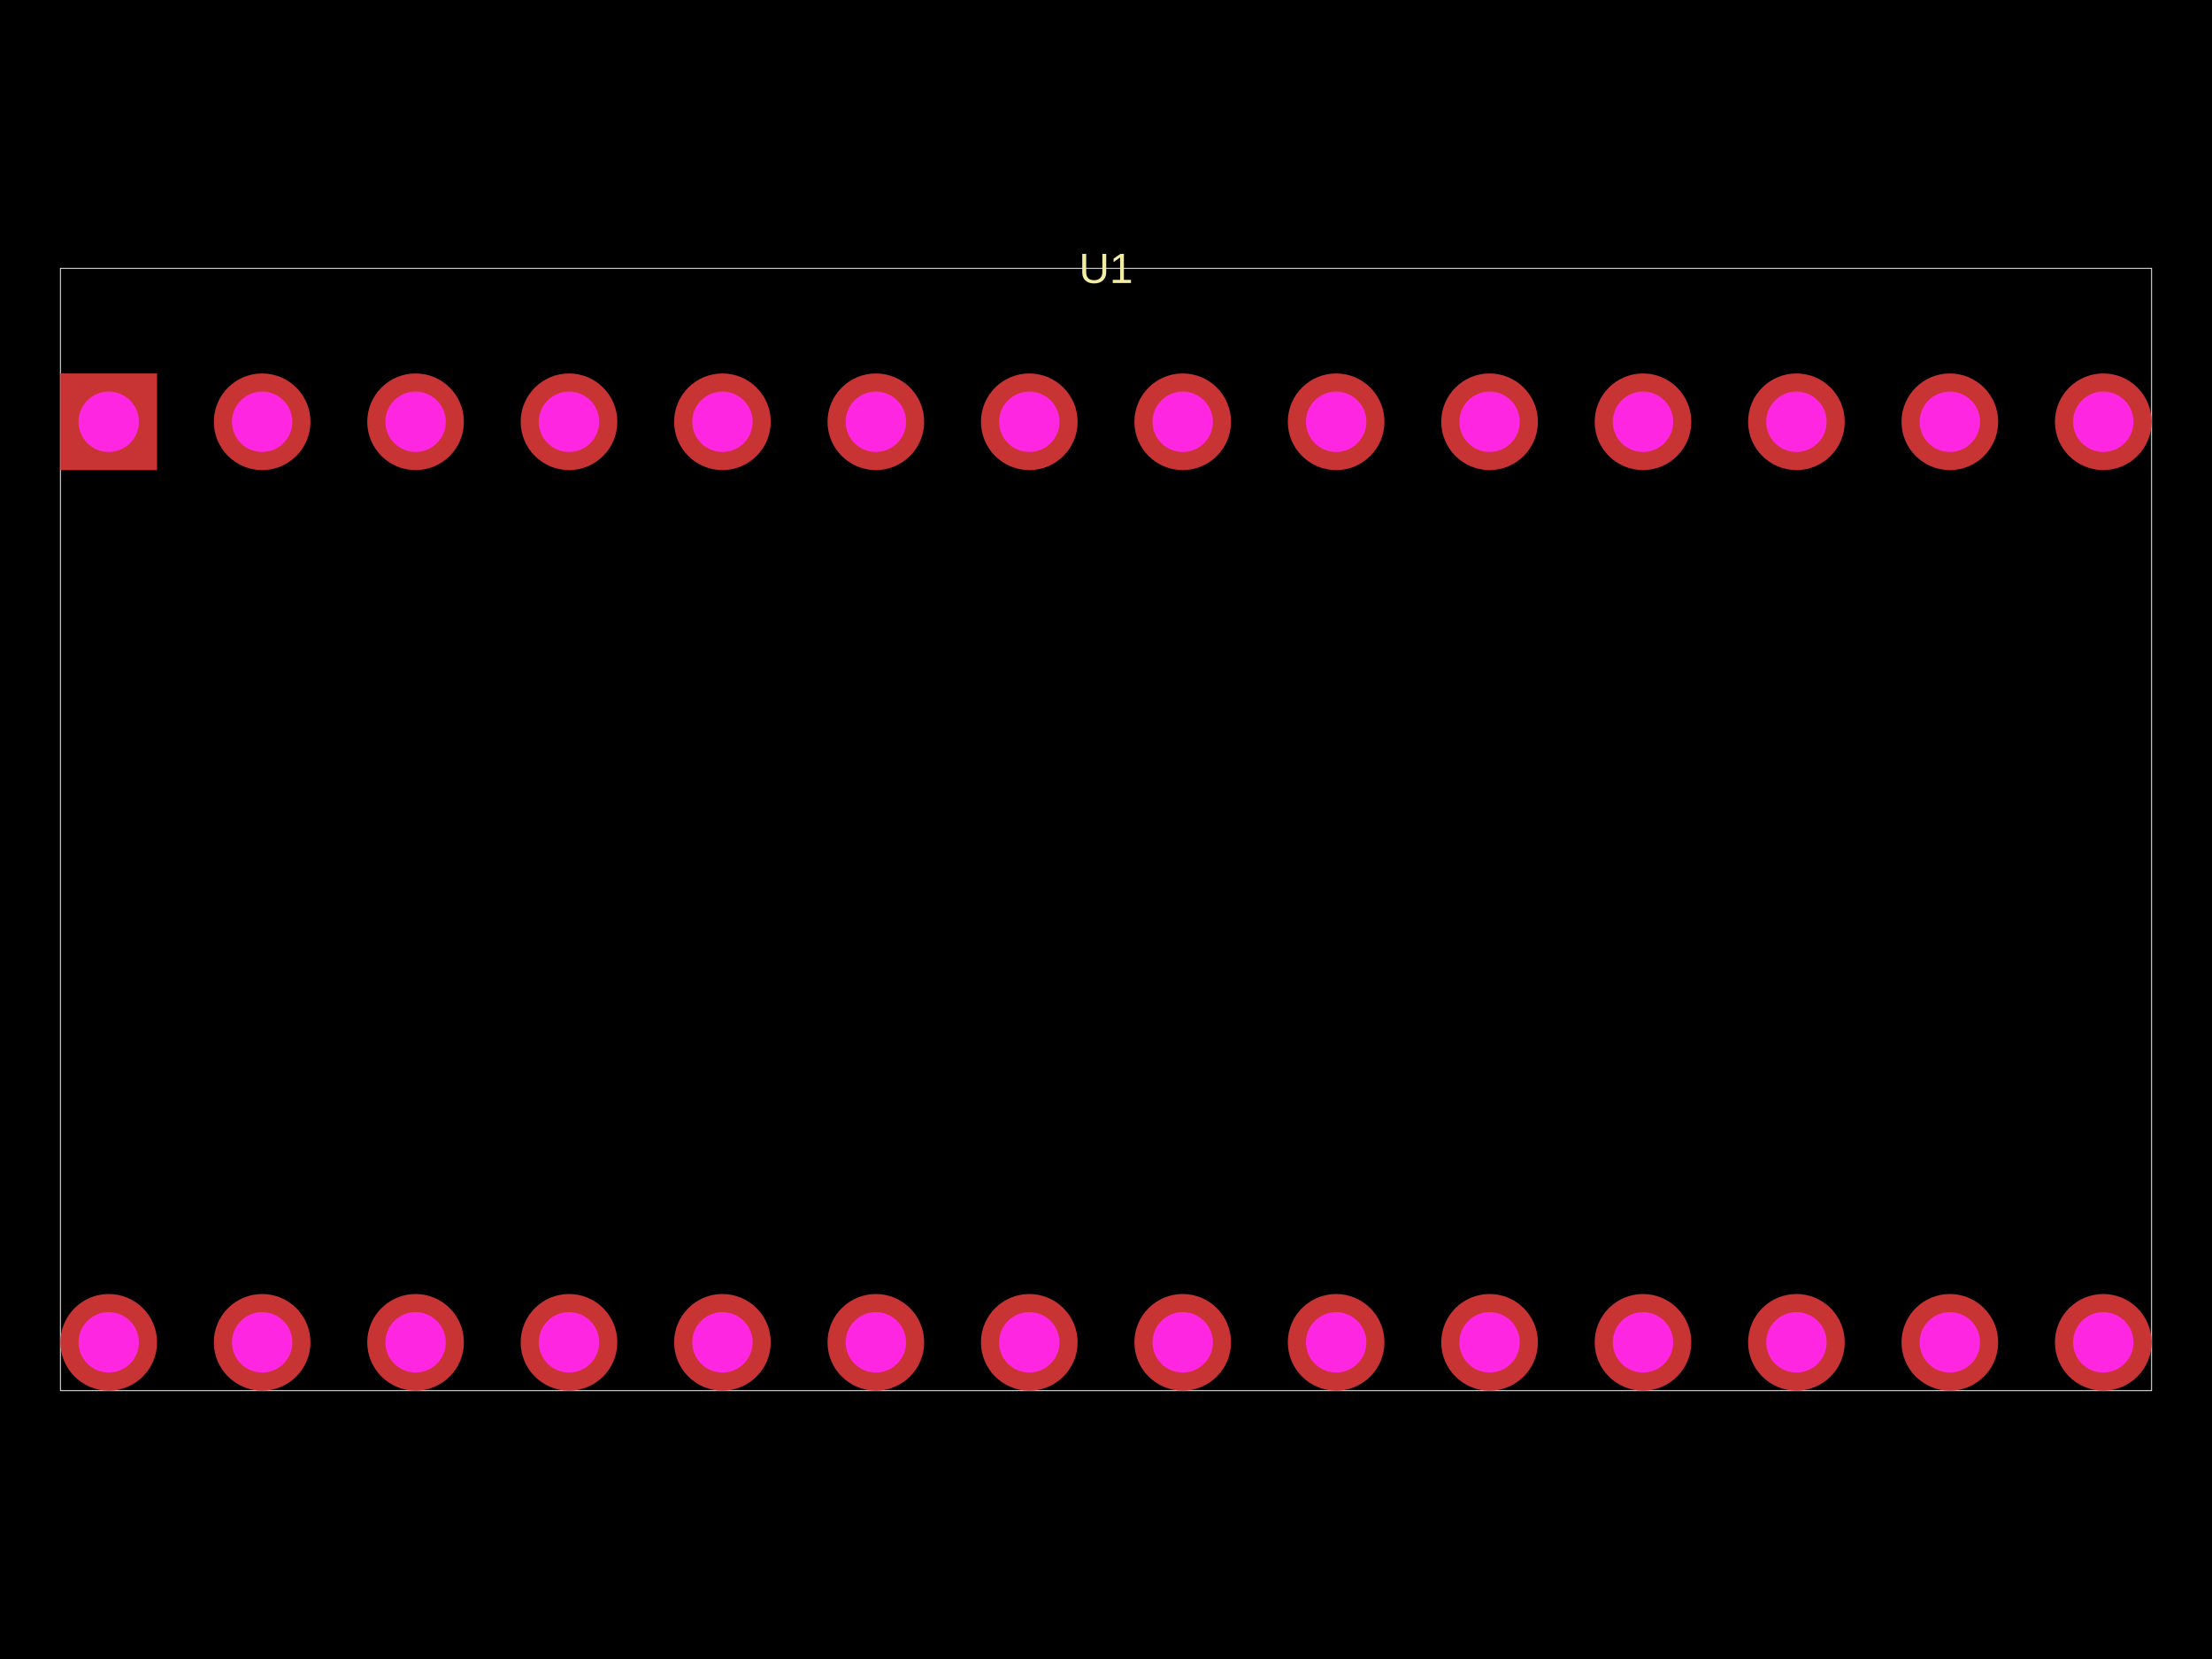
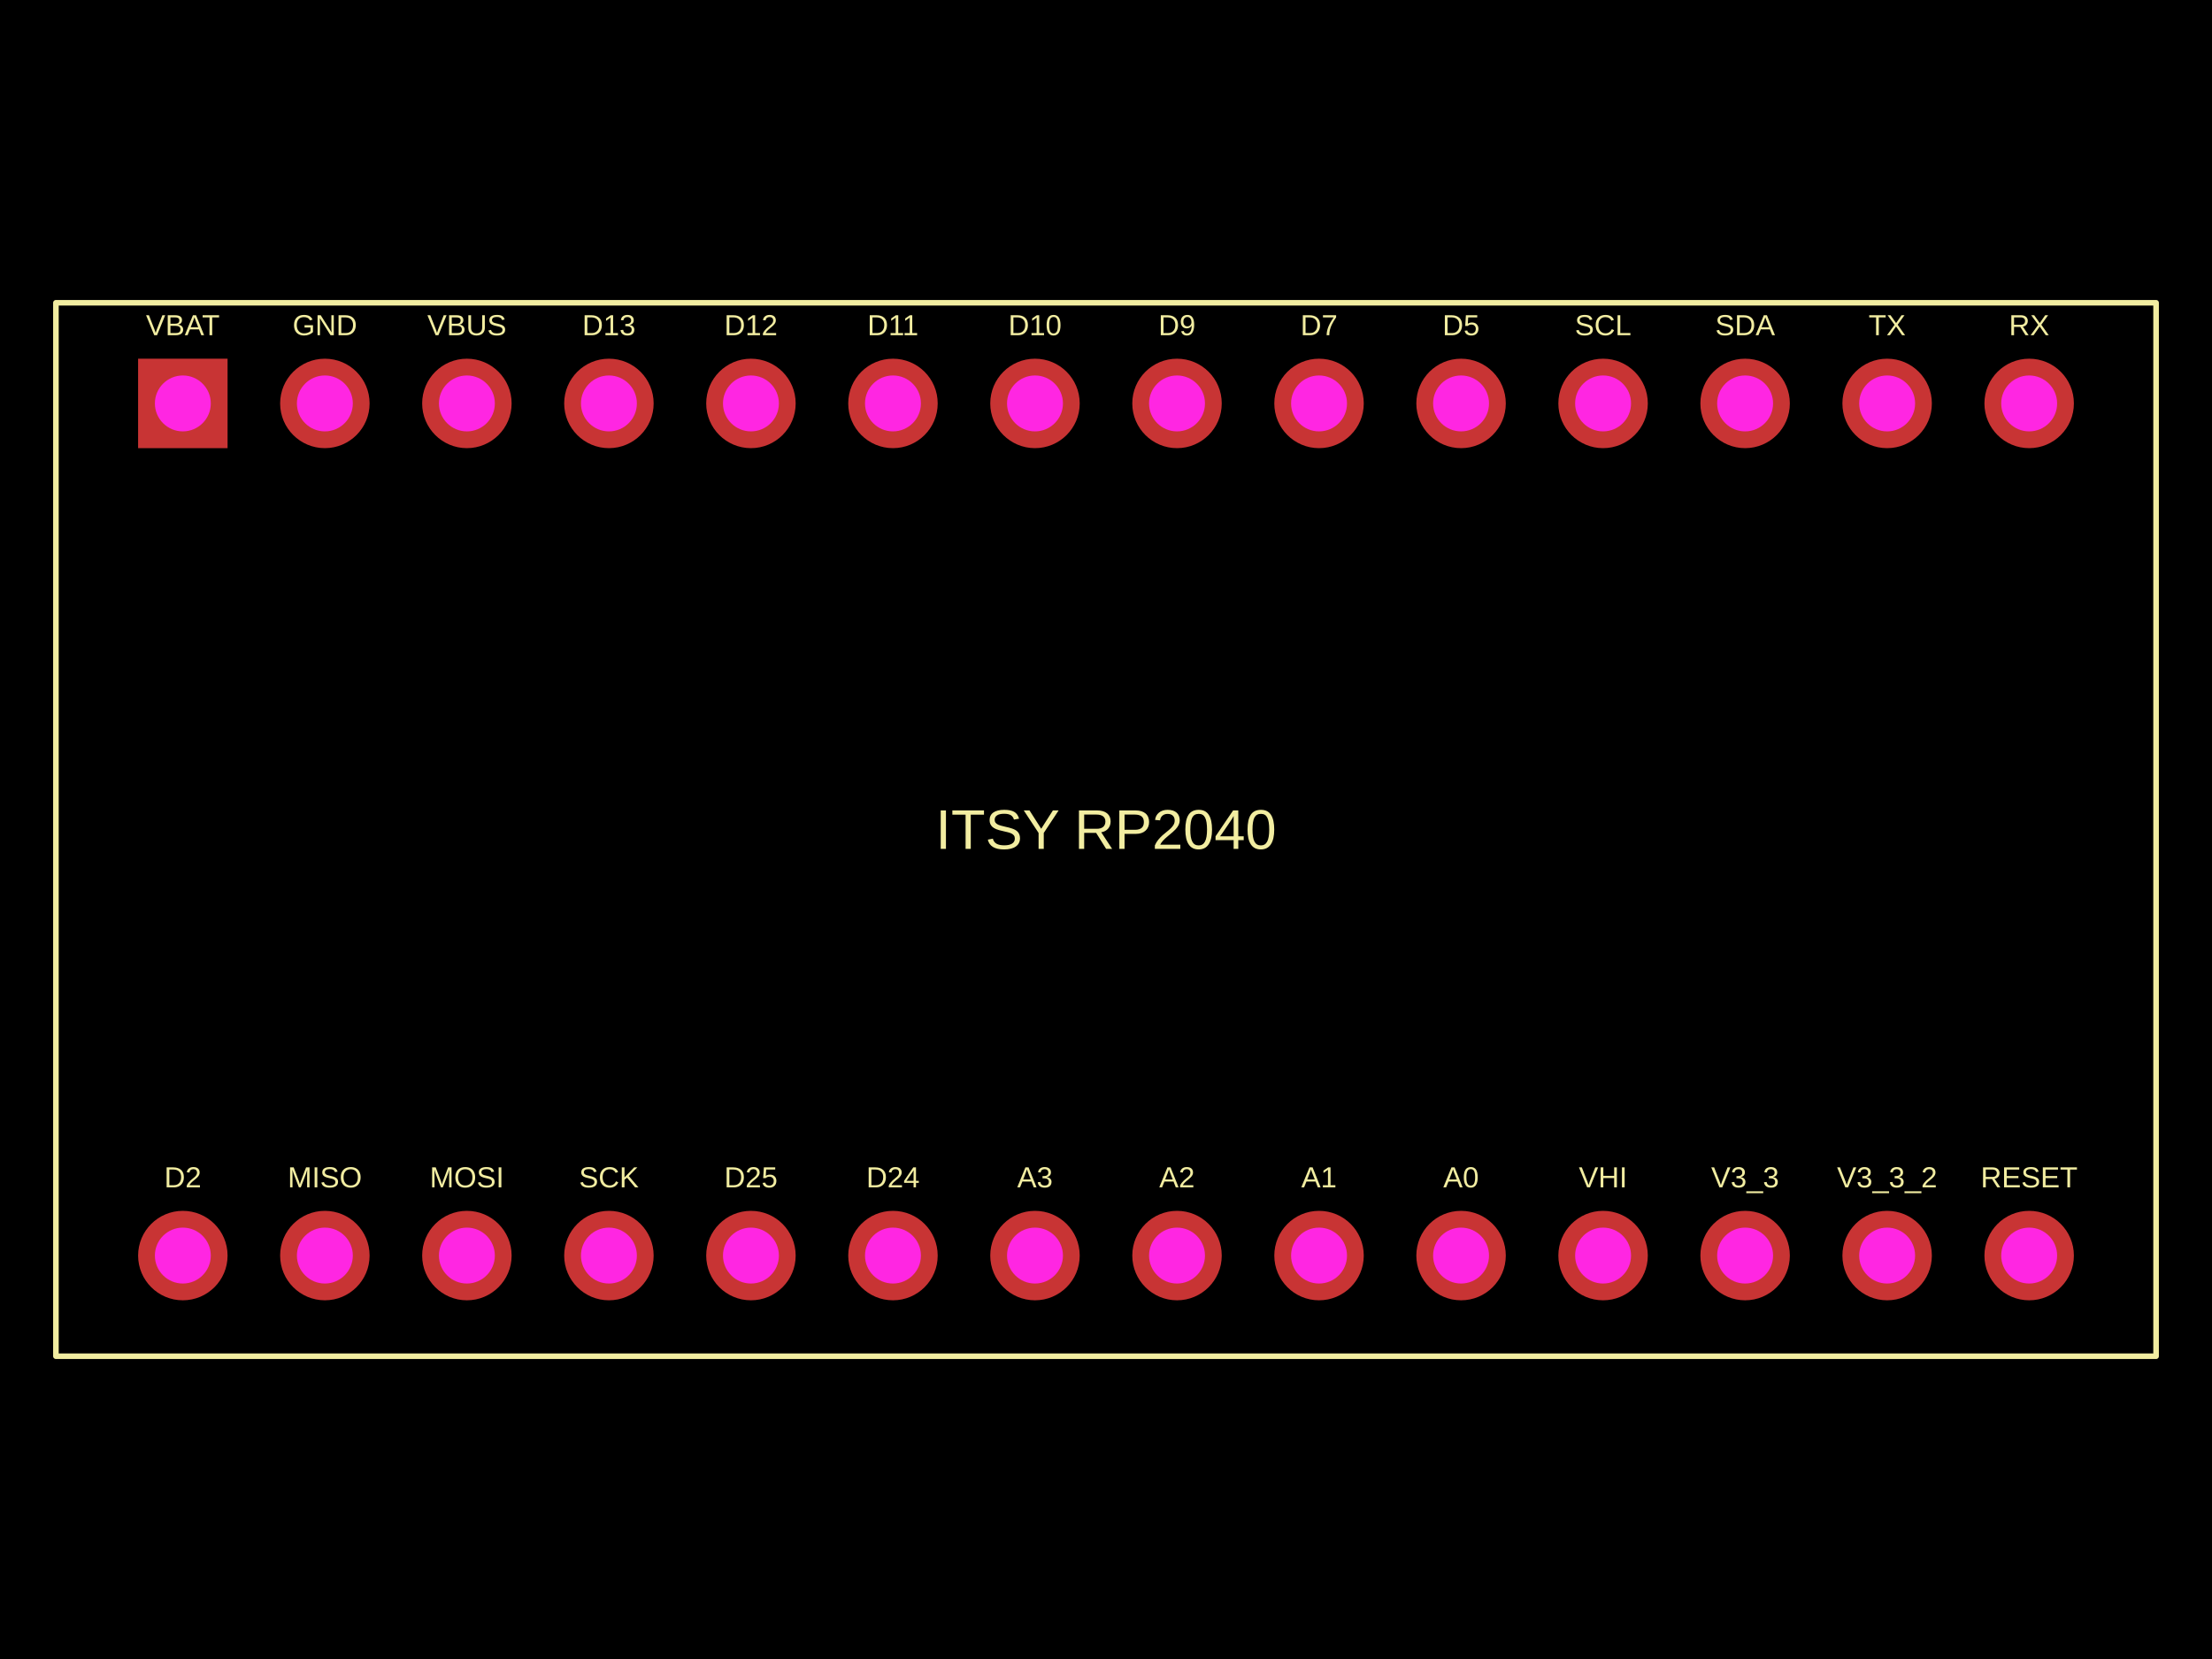
- <svg xmlns="http://www.w3.org/2000/svg" width="800" height="600" data-software-used-string="@tscircuit/core@0.0.1565">
+ <svg xmlns="http://www.w3.org/2000/svg" width="800" height="600" data-software-used-string="@tscircuit/core@0.0.1580">
  <style />
  <rect class="boundary" x="0" y="0" fill="#000" width="800" height="600" data-type="pcb_background" data-pcb-layer="global" />
-   <rect class="pcb-boundary" fill="none" stroke="#fff" stroke-width="0.3" x="21.846" y="97.051" width="756.308" height="405.898" data-type="pcb_boundary" data-pcb-layer="global" />
-   <text x="0" y="0" dx="0" dy="0" fill="#f2eda1" font-family="Arial, sans-serif" font-size="15.292" text-anchor="middle" dominant-baseline="central" transform="matrix(1,0,0,1,400,97.05079)" class="pcb-silkscreen-text pcb-silkscreen-top" data-pcb-silkscreen-text-id="pcb_silkscreen_text_0" stroke="none" data-type="pcb_silkscreen_text" data-pcb-layer="top">U1</text>
+   <rect class="pcb-boundary" fill="none" stroke="#fff" stroke-width="0.3" x="20.222" y="109.505" width="759.555" height="380.991" data-type="pcb_boundary" data-pcb-layer="global" />
+   <text x="0" y="0" dx="0" dy="0" fill="#f2eda1" font-family="Arial, sans-serif" font-size="10.516" text-anchor="middle" dominant-baseline="central" transform="matrix(1,0,0,1,66.1274,117.5935)" class="pcb-silkscreen-text pcb-silkscreen-top" data-pcb-silkscreen-text-id="pcb_silkscreen_text_0" stroke="none" data-type="pcb_silkscreen_text" data-pcb-layer="top">VBAT</text>
+   <text x="0" y="0" dx="0" dy="0" fill="#f2eda1" font-family="Arial, sans-serif" font-size="10.516" text-anchor="middle" dominant-baseline="central" transform="matrix(1,0,0,1,117.4924,117.5935)" class="pcb-silkscreen-text pcb-silkscreen-top" data-pcb-silkscreen-text-id="pcb_silkscreen_text_1" stroke="none" data-type="pcb_silkscreen_text" data-pcb-layer="top">GND</text>
+   <text x="0" y="0" dx="0" dy="0" fill="#f2eda1" font-family="Arial, sans-serif" font-size="10.516" text-anchor="middle" dominant-baseline="central" transform="matrix(1,0,0,1,168.8574,117.5935)" class="pcb-silkscreen-text pcb-silkscreen-top" data-pcb-silkscreen-text-id="pcb_silkscreen_text_2" stroke="none" data-type="pcb_silkscreen_text" data-pcb-layer="top">VBUS</text>
+   <text x="0" y="0" dx="0" dy="0" fill="#f2eda1" font-family="Arial, sans-serif" font-size="10.516" text-anchor="middle" dominant-baseline="central" transform="matrix(1,0,0,1,220.2224,117.5935)" class="pcb-silkscreen-text pcb-silkscreen-top" data-pcb-silkscreen-text-id="pcb_silkscreen_text_3" stroke="none" data-type="pcb_silkscreen_text" data-pcb-layer="top">D13</text>
+   <text x="0" y="0" dx="0" dy="0" fill="#f2eda1" font-family="Arial, sans-serif" font-size="10.516" text-anchor="middle" dominant-baseline="central" transform="matrix(1,0,0,1,271.5875,117.5935)" class="pcb-silkscreen-text pcb-silkscreen-top" data-pcb-silkscreen-text-id="pcb_silkscreen_text_4" stroke="none" data-type="pcb_silkscreen_text" data-pcb-layer="top">D12</text>
+   <text x="0" y="0" dx="0" dy="0" fill="#f2eda1" font-family="Arial, sans-serif" font-size="10.516" text-anchor="middle" dominant-baseline="central" transform="matrix(1,0,0,1,322.9525,117.5935)" class="pcb-silkscreen-text pcb-silkscreen-top" data-pcb-silkscreen-text-id="pcb_silkscreen_text_5" stroke="none" data-type="pcb_silkscreen_text" data-pcb-layer="top">D11</text>
+   <text x="0" y="0" dx="0" dy="0" fill="#f2eda1" font-family="Arial, sans-serif" font-size="10.516" text-anchor="middle" dominant-baseline="central" transform="matrix(1,0,0,1,374.3175,117.5935)" class="pcb-silkscreen-text pcb-silkscreen-top" data-pcb-silkscreen-text-id="pcb_silkscreen_text_6" stroke="none" data-type="pcb_silkscreen_text" data-pcb-layer="top">D10</text>
+   <text x="0" y="0" dx="0" dy="0" fill="#f2eda1" font-family="Arial, sans-serif" font-size="10.516" text-anchor="middle" dominant-baseline="central" transform="matrix(1,0,0,1,425.6825,117.5935)" class="pcb-silkscreen-text pcb-silkscreen-top" data-pcb-silkscreen-text-id="pcb_silkscreen_text_7" stroke="none" data-type="pcb_silkscreen_text" data-pcb-layer="top">D9</text>
+   <text x="0" y="0" dx="0" dy="0" fill="#f2eda1" font-family="Arial, sans-serif" font-size="10.516" text-anchor="middle" dominant-baseline="central" transform="matrix(1,0,0,1,477.0475,117.5935)" class="pcb-silkscreen-text pcb-silkscreen-top" data-pcb-silkscreen-text-id="pcb_silkscreen_text_8" stroke="none" data-type="pcb_silkscreen_text" data-pcb-layer="top">D7</text>
+   <text x="0" y="0" dx="0" dy="0" fill="#f2eda1" font-family="Arial, sans-serif" font-size="10.516" text-anchor="middle" dominant-baseline="central" transform="matrix(1,0,0,1,528.4125,117.5935)" class="pcb-silkscreen-text pcb-silkscreen-top" data-pcb-silkscreen-text-id="pcb_silkscreen_text_9" stroke="none" data-type="pcb_silkscreen_text" data-pcb-layer="top">D5</text>
+   <text x="0" y="0" dx="0" dy="0" fill="#f2eda1" font-family="Arial, sans-serif" font-size="10.516" text-anchor="middle" dominant-baseline="central" transform="matrix(1,0,0,1,579.7776,117.5935)" class="pcb-silkscreen-text pcb-silkscreen-top" data-pcb-silkscreen-text-id="pcb_silkscreen_text_10" stroke="none" data-type="pcb_silkscreen_text" data-pcb-layer="top">SCL</text>
+   <text x="0" y="0" dx="0" dy="0" fill="#f2eda1" font-family="Arial, sans-serif" font-size="10.516" text-anchor="middle" dominant-baseline="central" transform="matrix(1,0,0,1,631.1426,117.5935)" class="pcb-silkscreen-text pcb-silkscreen-top" data-pcb-silkscreen-text-id="pcb_silkscreen_text_11" stroke="none" data-type="pcb_silkscreen_text" data-pcb-layer="top">SDA</text>
+   <text x="0" y="0" dx="0" dy="0" fill="#f2eda1" font-family="Arial, sans-serif" font-size="10.516" text-anchor="middle" dominant-baseline="central" transform="matrix(1,0,0,1,682.5076,117.5935)" class="pcb-silkscreen-text pcb-silkscreen-top" data-pcb-silkscreen-text-id="pcb_silkscreen_text_12" stroke="none" data-type="pcb_silkscreen_text" data-pcb-layer="top">TX</text>
+   <text x="0" y="0" dx="0" dy="0" fill="#f2eda1" font-family="Arial, sans-serif" font-size="10.516" text-anchor="middle" dominant-baseline="central" transform="matrix(1,0,0,1,733.8726,117.5935)" class="pcb-silkscreen-text pcb-silkscreen-top" data-pcb-silkscreen-text-id="pcb_silkscreen_text_13" stroke="none" data-type="pcb_silkscreen_text" data-pcb-layer="top">RX</text>
+   <text x="0" y="0" dx="0" dy="0" fill="#f2eda1" font-family="Arial, sans-serif" font-size="10.516" text-anchor="middle" dominant-baseline="central" transform="matrix(1,0,0,1,66.1274,425.7836)" class="pcb-silkscreen-text pcb-silkscreen-top" data-pcb-silkscreen-text-id="pcb_silkscreen_text_14" stroke="none" data-type="pcb_silkscreen_text" data-pcb-layer="top">D2</text>
+   <text x="0" y="0" dx="0" dy="0" fill="#f2eda1" font-family="Arial, sans-serif" font-size="10.516" text-anchor="middle" dominant-baseline="central" transform="matrix(1,0,0,1,117.4924,425.7836)" class="pcb-silkscreen-text pcb-silkscreen-top" data-pcb-silkscreen-text-id="pcb_silkscreen_text_15" stroke="none" data-type="pcb_silkscreen_text" data-pcb-layer="top">MISO</text>
+   <text x="0" y="0" dx="0" dy="0" fill="#f2eda1" font-family="Arial, sans-serif" font-size="10.516" text-anchor="middle" dominant-baseline="central" transform="matrix(1,0,0,1,168.8574,425.7836)" class="pcb-silkscreen-text pcb-silkscreen-top" data-pcb-silkscreen-text-id="pcb_silkscreen_text_16" stroke="none" data-type="pcb_silkscreen_text" data-pcb-layer="top">MOSI</text>
+   <text x="0" y="0" dx="0" dy="0" fill="#f2eda1" font-family="Arial, sans-serif" font-size="10.516" text-anchor="middle" dominant-baseline="central" transform="matrix(1,0,0,1,220.2224,425.7836)" class="pcb-silkscreen-text pcb-silkscreen-top" data-pcb-silkscreen-text-id="pcb_silkscreen_text_17" stroke="none" data-type="pcb_silkscreen_text" data-pcb-layer="top">SCK</text>
+   <text x="0" y="0" dx="0" dy="0" fill="#f2eda1" font-family="Arial, sans-serif" font-size="10.516" text-anchor="middle" dominant-baseline="central" transform="matrix(1,0,0,1,271.5875,425.7836)" class="pcb-silkscreen-text pcb-silkscreen-top" data-pcb-silkscreen-text-id="pcb_silkscreen_text_18" stroke="none" data-type="pcb_silkscreen_text" data-pcb-layer="top">D25</text>
+   <text x="0" y="0" dx="0" dy="0" fill="#f2eda1" font-family="Arial, sans-serif" font-size="10.516" text-anchor="middle" dominant-baseline="central" transform="matrix(1,0,0,1,322.9525,425.7836)" class="pcb-silkscreen-text pcb-silkscreen-top" data-pcb-silkscreen-text-id="pcb_silkscreen_text_19" stroke="none" data-type="pcb_silkscreen_text" data-pcb-layer="top">D24</text>
+   <text x="0" y="0" dx="0" dy="0" fill="#f2eda1" font-family="Arial, sans-serif" font-size="10.516" text-anchor="middle" dominant-baseline="central" transform="matrix(1,0,0,1,374.3175,425.7836)" class="pcb-silkscreen-text pcb-silkscreen-top" data-pcb-silkscreen-text-id="pcb_silkscreen_text_20" stroke="none" data-type="pcb_silkscreen_text" data-pcb-layer="top">A3</text>
+   <text x="0" y="0" dx="0" dy="0" fill="#f2eda1" font-family="Arial, sans-serif" font-size="10.516" text-anchor="middle" dominant-baseline="central" transform="matrix(1,0,0,1,425.6825,425.7836)" class="pcb-silkscreen-text pcb-silkscreen-top" data-pcb-silkscreen-text-id="pcb_silkscreen_text_21" stroke="none" data-type="pcb_silkscreen_text" data-pcb-layer="top">A2</text>
+   <text x="0" y="0" dx="0" dy="0" fill="#f2eda1" font-family="Arial, sans-serif" font-size="10.516" text-anchor="middle" dominant-baseline="central" transform="matrix(1,0,0,1,477.0475,425.7836)" class="pcb-silkscreen-text pcb-silkscreen-top" data-pcb-silkscreen-text-id="pcb_silkscreen_text_22" stroke="none" data-type="pcb_silkscreen_text" data-pcb-layer="top">A1</text>
+   <text x="0" y="0" dx="0" dy="0" fill="#f2eda1" font-family="Arial, sans-serif" font-size="10.516" text-anchor="middle" dominant-baseline="central" transform="matrix(1,0,0,1,528.4125,425.7836)" class="pcb-silkscreen-text pcb-silkscreen-top" data-pcb-silkscreen-text-id="pcb_silkscreen_text_23" stroke="none" data-type="pcb_silkscreen_text" data-pcb-layer="top">A0</text>
+   <text x="0" y="0" dx="0" dy="0" fill="#f2eda1" font-family="Arial, sans-serif" font-size="10.516" text-anchor="middle" dominant-baseline="central" transform="matrix(1,0,0,1,579.7776,425.7836)" class="pcb-silkscreen-text pcb-silkscreen-top" data-pcb-silkscreen-text-id="pcb_silkscreen_text_24" stroke="none" data-type="pcb_silkscreen_text" data-pcb-layer="top">VHI</text>
+   <text x="0" y="0" dx="0" dy="0" fill="#f2eda1" font-family="Arial, sans-serif" font-size="10.516" text-anchor="middle" dominant-baseline="central" transform="matrix(1,0,0,1,631.1426,425.7836)" class="pcb-silkscreen-text pcb-silkscreen-top" data-pcb-silkscreen-text-id="pcb_silkscreen_text_25" stroke="none" data-type="pcb_silkscreen_text" data-pcb-layer="top">V3_3</text>
+   <text x="0" y="0" dx="0" dy="0" fill="#f2eda1" font-family="Arial, sans-serif" font-size="10.516" text-anchor="middle" dominant-baseline="central" transform="matrix(1,0,0,1,682.5076,425.7836)" class="pcb-silkscreen-text pcb-silkscreen-top" data-pcb-silkscreen-text-id="pcb_silkscreen_text_26" stroke="none" data-type="pcb_silkscreen_text" data-pcb-layer="top">V3_3_2</text>
+   <text x="0" y="0" dx="0" dy="0" fill="#f2eda1" font-family="Arial, sans-serif" font-size="10.516" text-anchor="middle" dominant-baseline="central" transform="matrix(1,0,0,1,733.8726,425.7836)" class="pcb-silkscreen-text pcb-silkscreen-top" data-pcb-silkscreen-text-id="pcb_silkscreen_text_27" stroke="none" data-type="pcb_silkscreen_text" data-pcb-layer="top">RESET</text>
+   <path class="pcb-silkscreen pcb-silkscreen-top" d="M 20.222 490.495 L 779.778 490.495 L 779.778 109.505 L 20.222 109.505 L 20.222 490.495 Z" fill="none" stroke="#f2eda1" stroke-width="2.022" stroke-linecap="round" stroke-linejoin="round" data-pcb-component-id="pcb_component_0" data-pcb-silkscreen-path-id="pcb_silkscreen_path_0" data-type="pcb_silkscreen_path" data-pcb-layer="top" />
+   <text x="0" y="0" dx="0" dy="0" fill="#f2eda1" font-family="Arial, sans-serif" font-size="20.222" text-anchor="middle" dominant-baseline="central" transform="matrix(1,0,0,1,400,300)" class="pcb-silkscreen-text pcb-silkscreen-top" data-pcb-silkscreen-text-id="pcb_silkscreen_text_28" stroke="none" data-type="pcb_silkscreen_text" data-pcb-layer="top">ITSY RP2040</text>
  <g data-type="pcb_plated_hole" data-pcb-layer="through" data-pad-name="U1.VBAT">
-     <rect class="pcb-hole-outer-pad" fill="rgb(200, 52, 52)" x="21.846" y="135.063" width="34.954" height="34.954" data-type="pcb_plated_hole" data-pcb-layer="top" />
-     <circle class="pcb-hole-inner" fill="#FF26E2" cx="39.323" cy="152.54" r="10.923" data-type="pcb_plated_hole_drill" data-pcb-layer="drill" />
+     <rect class="pcb-hole-outer-pad" fill="rgb(200, 52, 52)" x="49.949" y="129.727" width="32.356" height="32.356" data-type="pcb_plated_hole" data-pcb-layer="top" />
+     <circle class="pcb-hole-inner" fill="#FF26E2" cx="66.127" cy="145.905" r="10.111" data-type="pcb_plated_hole_drill" data-pcb-layer="drill" />
  </g>
  <g data-type="pcb_plated_hole" data-pcb-layer="through" data-pad-name="U1.GND">
-     <circle class="pcb-hole-outer" fill="rgb(200, 52, 52)" cx="94.812" cy="152.54" r="17.477" data-type="pcb_plated_hole" data-pcb-layer="top" />
-     <circle class="pcb-hole-inner" fill="#FF26E2" cx="94.812" cy="152.54" r="10.923" data-type="pcb_plated_hole_drill" data-pcb-layer="drill" />
+     <circle class="pcb-hole-outer" fill="rgb(200, 52, 52)" cx="117.492" cy="145.905" r="16.178" data-type="pcb_plated_hole" data-pcb-layer="top" />
+     <circle class="pcb-hole-inner" fill="#FF26E2" cx="117.492" cy="145.905" r="10.111" data-type="pcb_plated_hole_drill" data-pcb-layer="drill" />
  </g>
  <g data-type="pcb_plated_hole" data-pcb-layer="through" data-pad-name="U1.VBUS">
-     <circle class="pcb-hole-outer" fill="rgb(200, 52, 52)" cx="150.3" cy="152.54" r="17.477" data-type="pcb_plated_hole" data-pcb-layer="top" />
-     <circle class="pcb-hole-inner" fill="#FF26E2" cx="150.3" cy="152.54" r="10.923" data-type="pcb_plated_hole_drill" data-pcb-layer="drill" />
+     <circle class="pcb-hole-outer" fill="rgb(200, 52, 52)" cx="168.857" cy="145.905" r="16.178" data-type="pcb_plated_hole" data-pcb-layer="top" />
+     <circle class="pcb-hole-inner" fill="#FF26E2" cx="168.857" cy="145.905" r="10.111" data-type="pcb_plated_hole_drill" data-pcb-layer="drill" />
  </g>
  <g data-type="pcb_plated_hole" data-pcb-layer="through" data-pad-name="U1.D13">
-     <circle class="pcb-hole-outer" fill="rgb(200, 52, 52)" cx="205.789" cy="152.54" r="17.477" data-type="pcb_plated_hole" data-pcb-layer="top" />
-     <circle class="pcb-hole-inner" fill="#FF26E2" cx="205.789" cy="152.54" r="10.923" data-type="pcb_plated_hole_drill" data-pcb-layer="drill" />
+     <circle class="pcb-hole-outer" fill="rgb(200, 52, 52)" cx="220.222" cy="145.905" r="16.178" data-type="pcb_plated_hole" data-pcb-layer="top" />
+     <circle class="pcb-hole-inner" fill="#FF26E2" cx="220.222" cy="145.905" r="10.111" data-type="pcb_plated_hole_drill" data-pcb-layer="drill" />
  </g>
  <g data-type="pcb_plated_hole" data-pcb-layer="through" data-pad-name="U1.D12">
-     <circle class="pcb-hole-outer" fill="rgb(200, 52, 52)" cx="261.278" cy="152.54" r="17.477" data-type="pcb_plated_hole" data-pcb-layer="top" />
-     <circle class="pcb-hole-inner" fill="#FF26E2" cx="261.278" cy="152.54" r="10.923" data-type="pcb_plated_hole_drill" data-pcb-layer="drill" />
+     <circle class="pcb-hole-outer" fill="rgb(200, 52, 52)" cx="271.587" cy="145.905" r="16.178" data-type="pcb_plated_hole" data-pcb-layer="top" />
+     <circle class="pcb-hole-inner" fill="#FF26E2" cx="271.587" cy="145.905" r="10.111" data-type="pcb_plated_hole_drill" data-pcb-layer="drill" />
  </g>
  <g data-type="pcb_plated_hole" data-pcb-layer="through" data-pad-name="U1.D11">
-     <circle class="pcb-hole-outer" fill="rgb(200, 52, 52)" cx="316.767" cy="152.54" r="17.477" data-type="pcb_plated_hole" data-pcb-layer="top" />
-     <circle class="pcb-hole-inner" fill="#FF26E2" cx="316.767" cy="152.54" r="10.923" data-type="pcb_plated_hole_drill" data-pcb-layer="drill" />
+     <circle class="pcb-hole-outer" fill="rgb(200, 52, 52)" cx="322.952" cy="145.905" r="16.178" data-type="pcb_plated_hole" data-pcb-layer="top" />
+     <circle class="pcb-hole-inner" fill="#FF26E2" cx="322.952" cy="145.905" r="10.111" data-type="pcb_plated_hole_drill" data-pcb-layer="drill" />
  </g>
  <g data-type="pcb_plated_hole" data-pcb-layer="through" data-pad-name="U1.D10">
-     <circle class="pcb-hole-outer" fill="rgb(200, 52, 52)" cx="372.256" cy="152.54" r="17.477" data-type="pcb_plated_hole" data-pcb-layer="top" />
-     <circle class="pcb-hole-inner" fill="#FF26E2" cx="372.256" cy="152.54" r="10.923" data-type="pcb_plated_hole_drill" data-pcb-layer="drill" />
+     <circle class="pcb-hole-outer" fill="rgb(200, 52, 52)" cx="374.317" cy="145.905" r="16.178" data-type="pcb_plated_hole" data-pcb-layer="top" />
+     <circle class="pcb-hole-inner" fill="#FF26E2" cx="374.317" cy="145.905" r="10.111" data-type="pcb_plated_hole_drill" data-pcb-layer="drill" />
  </g>
  <g data-type="pcb_plated_hole" data-pcb-layer="through" data-pad-name="U1.D9">
-     <circle class="pcb-hole-outer" fill="rgb(200, 52, 52)" cx="427.744" cy="152.54" r="17.477" data-type="pcb_plated_hole" data-pcb-layer="top" />
-     <circle class="pcb-hole-inner" fill="#FF26E2" cx="427.744" cy="152.54" r="10.923" data-type="pcb_plated_hole_drill" data-pcb-layer="drill" />
+     <circle class="pcb-hole-outer" fill="rgb(200, 52, 52)" cx="425.683" cy="145.905" r="16.178" data-type="pcb_plated_hole" data-pcb-layer="top" />
+     <circle class="pcb-hole-inner" fill="#FF26E2" cx="425.683" cy="145.905" r="10.111" data-type="pcb_plated_hole_drill" data-pcb-layer="drill" />
  </g>
  <g data-type="pcb_plated_hole" data-pcb-layer="through" data-pad-name="U1.D7">
-     <circle class="pcb-hole-outer" fill="rgb(200, 52, 52)" cx="483.233" cy="152.54" r="17.477" data-type="pcb_plated_hole" data-pcb-layer="top" />
-     <circle class="pcb-hole-inner" fill="#FF26E2" cx="483.233" cy="152.54" r="10.923" data-type="pcb_plated_hole_drill" data-pcb-layer="drill" />
+     <circle class="pcb-hole-outer" fill="rgb(200, 52, 52)" cx="477.048" cy="145.905" r="16.178" data-type="pcb_plated_hole" data-pcb-layer="top" />
+     <circle class="pcb-hole-inner" fill="#FF26E2" cx="477.048" cy="145.905" r="10.111" data-type="pcb_plated_hole_drill" data-pcb-layer="drill" />
  </g>
  <g data-type="pcb_plated_hole" data-pcb-layer="through" data-pad-name="U1.D5">
-     <circle class="pcb-hole-outer" fill="rgb(200, 52, 52)" cx="538.722" cy="152.54" r="17.477" data-type="pcb_plated_hole" data-pcb-layer="top" />
-     <circle class="pcb-hole-inner" fill="#FF26E2" cx="538.722" cy="152.54" r="10.923" data-type="pcb_plated_hole_drill" data-pcb-layer="drill" />
+     <circle class="pcb-hole-outer" fill="rgb(200, 52, 52)" cx="528.413" cy="145.905" r="16.178" data-type="pcb_plated_hole" data-pcb-layer="top" />
+     <circle class="pcb-hole-inner" fill="#FF26E2" cx="528.413" cy="145.905" r="10.111" data-type="pcb_plated_hole_drill" data-pcb-layer="drill" />
  </g>
  <g data-type="pcb_plated_hole" data-pcb-layer="through" data-pad-name="U1.SCL">
-     <circle class="pcb-hole-outer" fill="rgb(200, 52, 52)" cx="594.211" cy="152.54" r="17.477" data-type="pcb_plated_hole" data-pcb-layer="top" />
-     <circle class="pcb-hole-inner" fill="#FF26E2" cx="594.211" cy="152.54" r="10.923" data-type="pcb_plated_hole_drill" data-pcb-layer="drill" />
+     <circle class="pcb-hole-outer" fill="rgb(200, 52, 52)" cx="579.778" cy="145.905" r="16.178" data-type="pcb_plated_hole" data-pcb-layer="top" />
+     <circle class="pcb-hole-inner" fill="#FF26E2" cx="579.778" cy="145.905" r="10.111" data-type="pcb_plated_hole_drill" data-pcb-layer="drill" />
  </g>
  <g data-type="pcb_plated_hole" data-pcb-layer="through" data-pad-name="U1.SDA">
-     <circle class="pcb-hole-outer" fill="rgb(200, 52, 52)" cx="649.7" cy="152.54" r="17.477" data-type="pcb_plated_hole" data-pcb-layer="top" />
-     <circle class="pcb-hole-inner" fill="#FF26E2" cx="649.7" cy="152.54" r="10.923" data-type="pcb_plated_hole_drill" data-pcb-layer="drill" />
+     <circle class="pcb-hole-outer" fill="rgb(200, 52, 52)" cx="631.143" cy="145.905" r="16.178" data-type="pcb_plated_hole" data-pcb-layer="top" />
+     <circle class="pcb-hole-inner" fill="#FF26E2" cx="631.143" cy="145.905" r="10.111" data-type="pcb_plated_hole_drill" data-pcb-layer="drill" />
  </g>
  <g data-type="pcb_plated_hole" data-pcb-layer="through" data-pad-name="U1.TX">
-     <circle class="pcb-hole-outer" fill="rgb(200, 52, 52)" cx="705.188" cy="152.54" r="17.477" data-type="pcb_plated_hole" data-pcb-layer="top" />
-     <circle class="pcb-hole-inner" fill="#FF26E2" cx="705.188" cy="152.54" r="10.923" data-type="pcb_plated_hole_drill" data-pcb-layer="drill" />
+     <circle class="pcb-hole-outer" fill="rgb(200, 52, 52)" cx="682.508" cy="145.905" r="16.178" data-type="pcb_plated_hole" data-pcb-layer="top" />
+     <circle class="pcb-hole-inner" fill="#FF26E2" cx="682.508" cy="145.905" r="10.111" data-type="pcb_plated_hole_drill" data-pcb-layer="drill" />
  </g>
  <g data-type="pcb_plated_hole" data-pcb-layer="through" data-pad-name="U1.RX">
-     <circle class="pcb-hole-outer" fill="rgb(200, 52, 52)" cx="760.677" cy="152.54" r="17.477" data-type="pcb_plated_hole" data-pcb-layer="top" />
-     <circle class="pcb-hole-inner" fill="#FF26E2" cx="760.677" cy="152.54" r="10.923" data-type="pcb_plated_hole_drill" data-pcb-layer="drill" />
+     <circle class="pcb-hole-outer" fill="rgb(200, 52, 52)" cx="733.873" cy="145.905" r="16.178" data-type="pcb_plated_hole" data-pcb-layer="top" />
+     <circle class="pcb-hole-inner" fill="#FF26E2" cx="733.873" cy="145.905" r="10.111" data-type="pcb_plated_hole_drill" data-pcb-layer="drill" />
  </g>
  <g data-type="pcb_plated_hole" data-pcb-layer="through" data-pad-name="U1.D2">
-     <circle class="pcb-hole-outer" fill="rgb(200, 52, 52)" cx="39.323" cy="485.472" r="17.477" data-type="pcb_plated_hole" data-pcb-layer="top" />
-     <circle class="pcb-hole-inner" fill="#FF26E2" cx="39.323" cy="485.472" r="10.923" data-type="pcb_plated_hole_drill" data-pcb-layer="drill" />
+     <circle class="pcb-hole-outer" fill="rgb(200, 52, 52)" cx="66.127" cy="454.095" r="16.178" data-type="pcb_plated_hole" data-pcb-layer="top" />
+     <circle class="pcb-hole-inner" fill="#FF26E2" cx="66.127" cy="454.095" r="10.111" data-type="pcb_plated_hole_drill" data-pcb-layer="drill" />
  </g>
  <g data-type="pcb_plated_hole" data-pcb-layer="through" data-pad-name="U1.MISO">
-     <circle class="pcb-hole-outer" fill="rgb(200, 52, 52)" cx="94.812" cy="485.472" r="17.477" data-type="pcb_plated_hole" data-pcb-layer="top" />
-     <circle class="pcb-hole-inner" fill="#FF26E2" cx="94.812" cy="485.472" r="10.923" data-type="pcb_plated_hole_drill" data-pcb-layer="drill" />
+     <circle class="pcb-hole-outer" fill="rgb(200, 52, 52)" cx="117.492" cy="454.095" r="16.178" data-type="pcb_plated_hole" data-pcb-layer="top" />
+     <circle class="pcb-hole-inner" fill="#FF26E2" cx="117.492" cy="454.095" r="10.111" data-type="pcb_plated_hole_drill" data-pcb-layer="drill" />
  </g>
  <g data-type="pcb_plated_hole" data-pcb-layer="through" data-pad-name="U1.MOSI">
-     <circle class="pcb-hole-outer" fill="rgb(200, 52, 52)" cx="150.3" cy="485.472" r="17.477" data-type="pcb_plated_hole" data-pcb-layer="top" />
-     <circle class="pcb-hole-inner" fill="#FF26E2" cx="150.3" cy="485.472" r="10.923" data-type="pcb_plated_hole_drill" data-pcb-layer="drill" />
+     <circle class="pcb-hole-outer" fill="rgb(200, 52, 52)" cx="168.857" cy="454.095" r="16.178" data-type="pcb_plated_hole" data-pcb-layer="top" />
+     <circle class="pcb-hole-inner" fill="#FF26E2" cx="168.857" cy="454.095" r="10.111" data-type="pcb_plated_hole_drill" data-pcb-layer="drill" />
  </g>
  <g data-type="pcb_plated_hole" data-pcb-layer="through" data-pad-name="U1.SCK">
-     <circle class="pcb-hole-outer" fill="rgb(200, 52, 52)" cx="205.789" cy="485.472" r="17.477" data-type="pcb_plated_hole" data-pcb-layer="top" />
-     <circle class="pcb-hole-inner" fill="#FF26E2" cx="205.789" cy="485.472" r="10.923" data-type="pcb_plated_hole_drill" data-pcb-layer="drill" />
+     <circle class="pcb-hole-outer" fill="rgb(200, 52, 52)" cx="220.222" cy="454.095" r="16.178" data-type="pcb_plated_hole" data-pcb-layer="top" />
+     <circle class="pcb-hole-inner" fill="#FF26E2" cx="220.222" cy="454.095" r="10.111" data-type="pcb_plated_hole_drill" data-pcb-layer="drill" />
  </g>
  <g data-type="pcb_plated_hole" data-pcb-layer="through" data-pad-name="U1.D25">
-     <circle class="pcb-hole-outer" fill="rgb(200, 52, 52)" cx="261.278" cy="485.472" r="17.477" data-type="pcb_plated_hole" data-pcb-layer="top" />
-     <circle class="pcb-hole-inner" fill="#FF26E2" cx="261.278" cy="485.472" r="10.923" data-type="pcb_plated_hole_drill" data-pcb-layer="drill" />
+     <circle class="pcb-hole-outer" fill="rgb(200, 52, 52)" cx="271.587" cy="454.095" r="16.178" data-type="pcb_plated_hole" data-pcb-layer="top" />
+     <circle class="pcb-hole-inner" fill="#FF26E2" cx="271.587" cy="454.095" r="10.111" data-type="pcb_plated_hole_drill" data-pcb-layer="drill" />
  </g>
  <g data-type="pcb_plated_hole" data-pcb-layer="through" data-pad-name="U1.D24">
-     <circle class="pcb-hole-outer" fill="rgb(200, 52, 52)" cx="316.767" cy="485.472" r="17.477" data-type="pcb_plated_hole" data-pcb-layer="top" />
-     <circle class="pcb-hole-inner" fill="#FF26E2" cx="316.767" cy="485.472" r="10.923" data-type="pcb_plated_hole_drill" data-pcb-layer="drill" />
+     <circle class="pcb-hole-outer" fill="rgb(200, 52, 52)" cx="322.952" cy="454.095" r="16.178" data-type="pcb_plated_hole" data-pcb-layer="top" />
+     <circle class="pcb-hole-inner" fill="#FF26E2" cx="322.952" cy="454.095" r="10.111" data-type="pcb_plated_hole_drill" data-pcb-layer="drill" />
  </g>
  <g data-type="pcb_plated_hole" data-pcb-layer="through" data-pad-name="U1.A3">
-     <circle class="pcb-hole-outer" fill="rgb(200, 52, 52)" cx="372.256" cy="485.472" r="17.477" data-type="pcb_plated_hole" data-pcb-layer="top" />
-     <circle class="pcb-hole-inner" fill="#FF26E2" cx="372.256" cy="485.472" r="10.923" data-type="pcb_plated_hole_drill" data-pcb-layer="drill" />
+     <circle class="pcb-hole-outer" fill="rgb(200, 52, 52)" cx="374.317" cy="454.095" r="16.178" data-type="pcb_plated_hole" data-pcb-layer="top" />
+     <circle class="pcb-hole-inner" fill="#FF26E2" cx="374.317" cy="454.095" r="10.111" data-type="pcb_plated_hole_drill" data-pcb-layer="drill" />
  </g>
  <g data-type="pcb_plated_hole" data-pcb-layer="through" data-pad-name="U1.A2">
-     <circle class="pcb-hole-outer" fill="rgb(200, 52, 52)" cx="427.744" cy="485.472" r="17.477" data-type="pcb_plated_hole" data-pcb-layer="top" />
-     <circle class="pcb-hole-inner" fill="#FF26E2" cx="427.744" cy="485.472" r="10.923" data-type="pcb_plated_hole_drill" data-pcb-layer="drill" />
+     <circle class="pcb-hole-outer" fill="rgb(200, 52, 52)" cx="425.683" cy="454.095" r="16.178" data-type="pcb_plated_hole" data-pcb-layer="top" />
+     <circle class="pcb-hole-inner" fill="#FF26E2" cx="425.683" cy="454.095" r="10.111" data-type="pcb_plated_hole_drill" data-pcb-layer="drill" />
  </g>
  <g data-type="pcb_plated_hole" data-pcb-layer="through" data-pad-name="U1.A1">
-     <circle class="pcb-hole-outer" fill="rgb(200, 52, 52)" cx="483.233" cy="485.472" r="17.477" data-type="pcb_plated_hole" data-pcb-layer="top" />
-     <circle class="pcb-hole-inner" fill="#FF26E2" cx="483.233" cy="485.472" r="10.923" data-type="pcb_plated_hole_drill" data-pcb-layer="drill" />
+     <circle class="pcb-hole-outer" fill="rgb(200, 52, 52)" cx="477.048" cy="454.095" r="16.178" data-type="pcb_plated_hole" data-pcb-layer="top" />
+     <circle class="pcb-hole-inner" fill="#FF26E2" cx="477.048" cy="454.095" r="10.111" data-type="pcb_plated_hole_drill" data-pcb-layer="drill" />
  </g>
  <g data-type="pcb_plated_hole" data-pcb-layer="through" data-pad-name="U1.A0">
-     <circle class="pcb-hole-outer" fill="rgb(200, 52, 52)" cx="538.722" cy="485.472" r="17.477" data-type="pcb_plated_hole" data-pcb-layer="top" />
-     <circle class="pcb-hole-inner" fill="#FF26E2" cx="538.722" cy="485.472" r="10.923" data-type="pcb_plated_hole_drill" data-pcb-layer="drill" />
+     <circle class="pcb-hole-outer" fill="rgb(200, 52, 52)" cx="528.413" cy="454.095" r="16.178" data-type="pcb_plated_hole" data-pcb-layer="top" />
+     <circle class="pcb-hole-inner" fill="#FF26E2" cx="528.413" cy="454.095" r="10.111" data-type="pcb_plated_hole_drill" data-pcb-layer="drill" />
  </g>
  <g data-type="pcb_plated_hole" data-pcb-layer="through" data-pad-name="U1.VHI">
-     <circle class="pcb-hole-outer" fill="rgb(200, 52, 52)" cx="594.211" cy="485.472" r="17.477" data-type="pcb_plated_hole" data-pcb-layer="top" />
-     <circle class="pcb-hole-inner" fill="#FF26E2" cx="594.211" cy="485.472" r="10.923" data-type="pcb_plated_hole_drill" data-pcb-layer="drill" />
+     <circle class="pcb-hole-outer" fill="rgb(200, 52, 52)" cx="579.778" cy="454.095" r="16.178" data-type="pcb_plated_hole" data-pcb-layer="top" />
+     <circle class="pcb-hole-inner" fill="#FF26E2" cx="579.778" cy="454.095" r="10.111" data-type="pcb_plated_hole_drill" data-pcb-layer="drill" />
  </g>
  <g data-type="pcb_plated_hole" data-pcb-layer="through" data-pad-name="U1.V3_3">
-     <circle class="pcb-hole-outer" fill="rgb(200, 52, 52)" cx="649.7" cy="485.472" r="17.477" data-type="pcb_plated_hole" data-pcb-layer="top" />
-     <circle class="pcb-hole-inner" fill="#FF26E2" cx="649.7" cy="485.472" r="10.923" data-type="pcb_plated_hole_drill" data-pcb-layer="drill" />
+     <circle class="pcb-hole-outer" fill="rgb(200, 52, 52)" cx="631.143" cy="454.095" r="16.178" data-type="pcb_plated_hole" data-pcb-layer="top" />
+     <circle class="pcb-hole-inner" fill="#FF26E2" cx="631.143" cy="454.095" r="10.111" data-type="pcb_plated_hole_drill" data-pcb-layer="drill" />
  </g>
  <g data-type="pcb_plated_hole" data-pcb-layer="through" data-pad-name="U1.V3_3_2">
-     <circle class="pcb-hole-outer" fill="rgb(200, 52, 52)" cx="705.188" cy="485.472" r="17.477" data-type="pcb_plated_hole" data-pcb-layer="top" />
-     <circle class="pcb-hole-inner" fill="#FF26E2" cx="705.188" cy="485.472" r="10.923" data-type="pcb_plated_hole_drill" data-pcb-layer="drill" />
+     <circle class="pcb-hole-outer" fill="rgb(200, 52, 52)" cx="682.508" cy="454.095" r="16.178" data-type="pcb_plated_hole" data-pcb-layer="top" />
+     <circle class="pcb-hole-inner" fill="#FF26E2" cx="682.508" cy="454.095" r="10.111" data-type="pcb_plated_hole_drill" data-pcb-layer="drill" />
  </g>
  <g data-type="pcb_plated_hole" data-pcb-layer="through" data-pad-name="U1.RESET">
-     <circle class="pcb-hole-outer" fill="rgb(200, 52, 52)" cx="760.677" cy="485.472" r="17.477" data-type="pcb_plated_hole" data-pcb-layer="top" />
-     <circle class="pcb-hole-inner" fill="#FF26E2" cx="760.677" cy="485.472" r="10.923" data-type="pcb_plated_hole_drill" data-pcb-layer="drill" />
+     <circle class="pcb-hole-outer" fill="rgb(200, 52, 52)" cx="733.873" cy="454.095" r="16.178" data-type="pcb_plated_hole" data-pcb-layer="top" />
+     <circle class="pcb-hole-inner" fill="#FF26E2" cx="733.873" cy="454.095" r="10.111" data-type="pcb_plated_hole_drill" data-pcb-layer="drill" />
  </g>
</svg>
